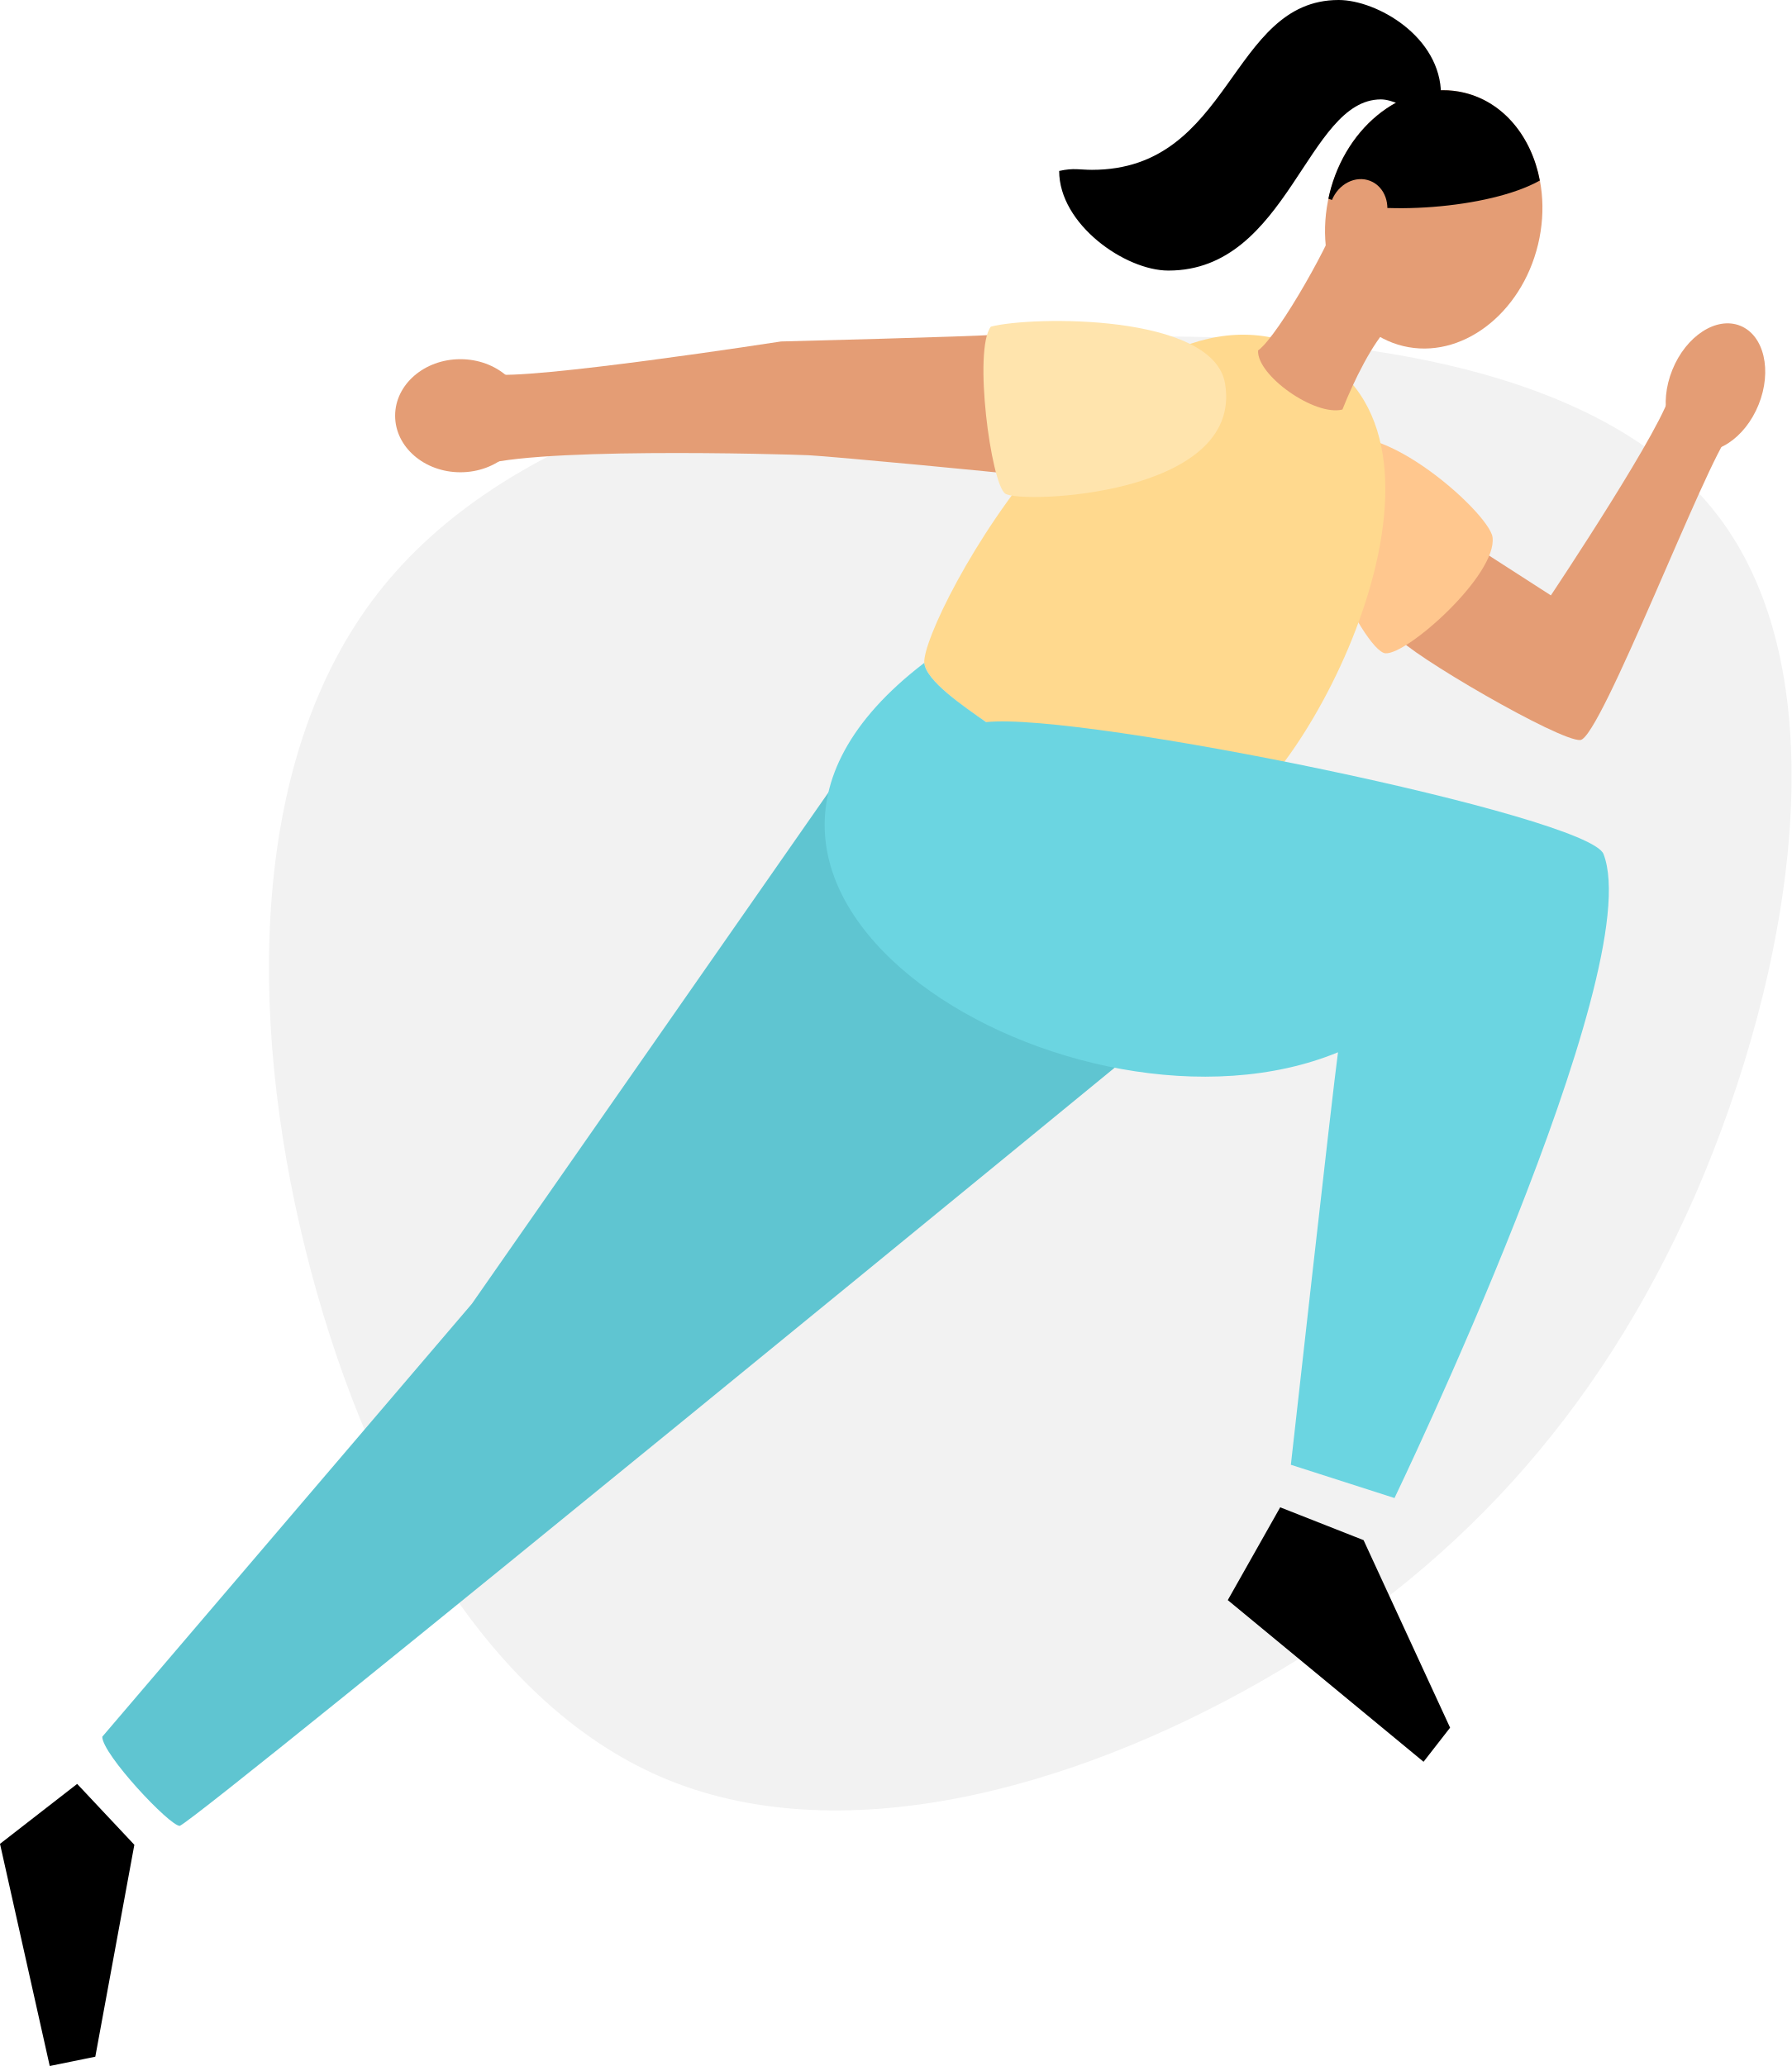
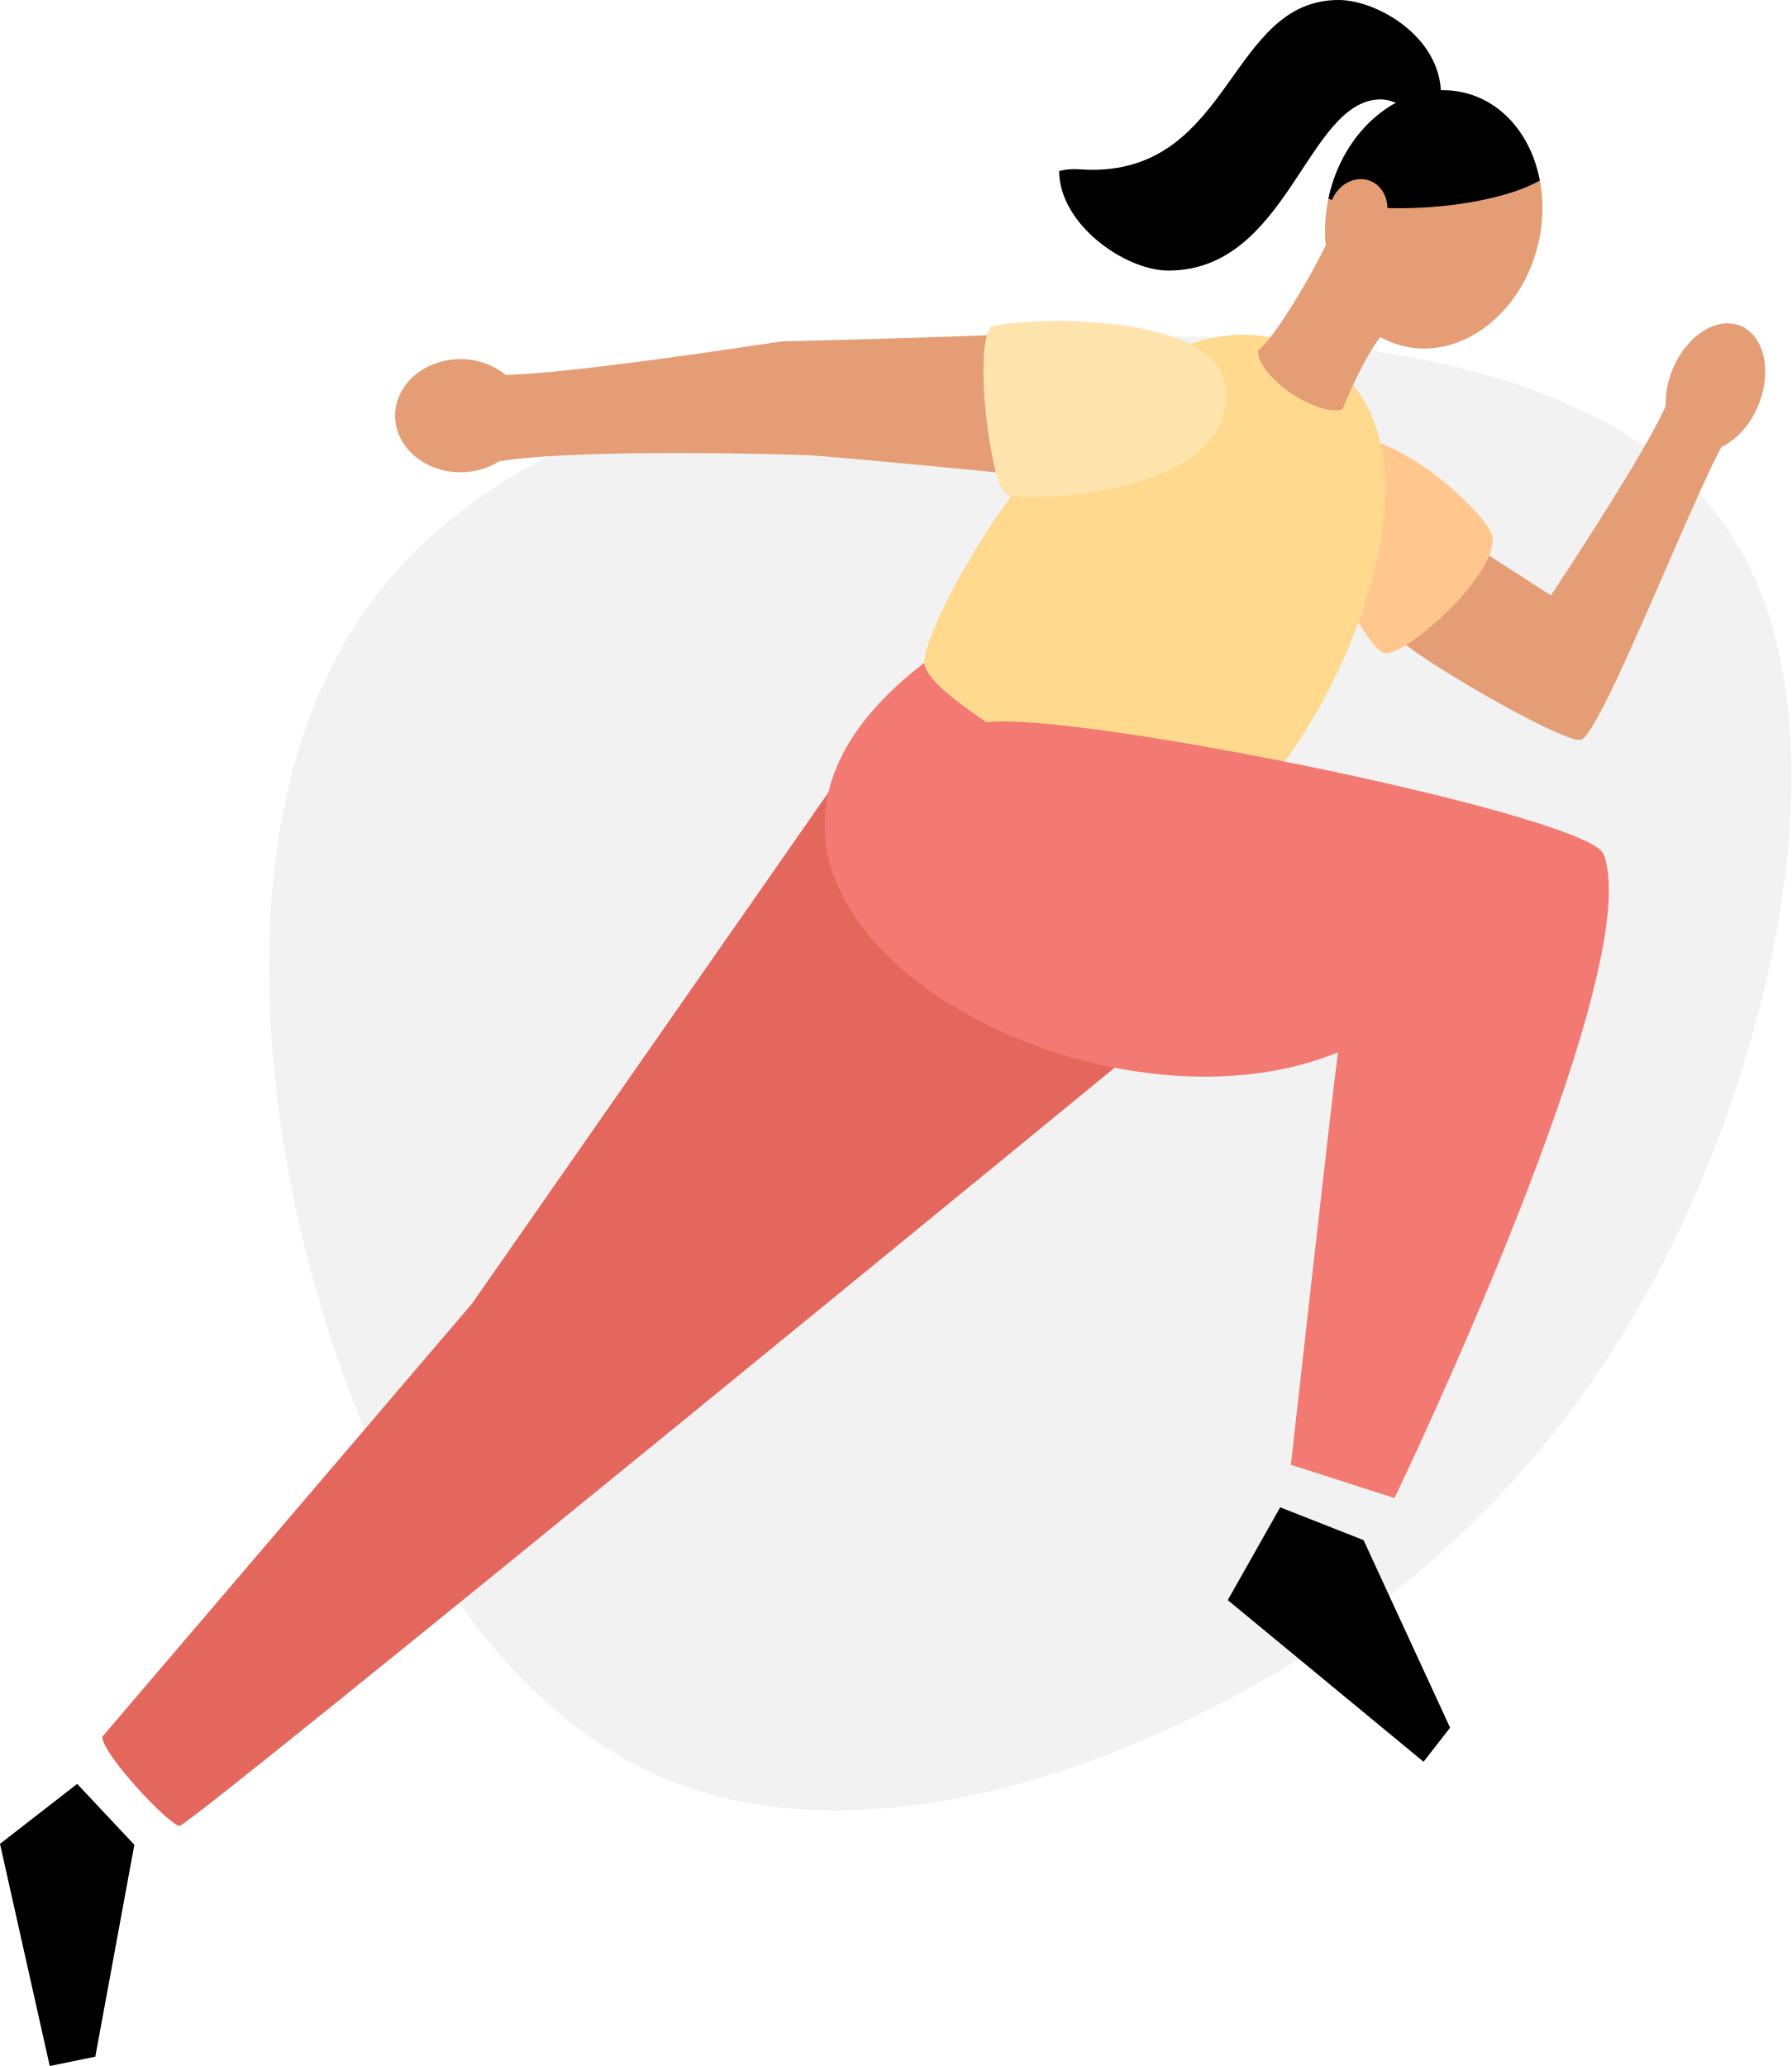
<svg xmlns="http://www.w3.org/2000/svg" width="627.87" height="724.17" viewBox="0 0 627.87 724.17">
  <g id="Layer_2" data-name="Layer 2">
    <g id="vector">
      <path d="M602,180.71c43.44,56.81,26.18,159.8-8,238.34-34.38,78.39-85.73,132.48-152.33,170.45s-148.3,60.13-210.3,33.23-104-102.56-124.42-185.12c-20.43-82.71-19-172.18,25.17-229.29s131-81.7,226.7-88.6C454.3,113,558.58,123.74,602,180.71Z" fill="#f2f2f2" />
-       <path d="M314.36,243.28,165.37,457,35.84,608.76C35.84,614.87,59.39,640,63,640c8.84-4.08,346.23-281,346.23-281Z" fill="#5fc5d1" />
+       <path d="M314.36,243.28,165.37,457,35.84,608.76C35.84,614.87,59.39,640,63,640c8.84-4.08,346.23-281,346.23-281Z" fill="#E4675E" />
      <path d="M348.49,117.32c-6.09.63-74.79,2.37-74.79,2.37S184.22,133.56,172,131.1c-7.46-1.5-15.26,37.91-5.87,33,14.51-7.68,110-4.87,117.31-4.53s70.09,6.26,72.35,6.78S348.49,117.32,348.49,117.32Z" fill="#e49d75" />
      <path d="M489.6,223.13c3.84,5.87,57.08,36.9,64.23,36.26S598,161.44,606.2,152c1.77-2-20.26-20.57-20.7-15-.77,9.93-42,71.69-42,71.69l-27.33-17.6Z" fill="#e49d75" />
      <path d="M463.91,157.45c14.11-17,58.05,22,59.15,30.88,1.63,13.16-30,41.32-37.57,40.66S450.46,173.68,463.91,157.45Z" fill="#ffc78e" />
      <path d="M461.52,124.36c58.36,33.06-4.64,151.89-33.19,163.07-15.29,6-103.48-40-104.43-55.07S393.48,85.82,461.52,124.36Z" fill="#ffd98e" />
      <path d="M429.33,134.51C435.86,174,357.24,176.7,352.24,173s-11.2-50.45-5-58.5C361.25,110.8,425.24,109.73,429.33,134.51Z" fill="#ffe4ad" />
-       <path d="M323.9,232.36c-105.7,80.75,53.88,174,145,136.48C467,382.5,452.38,513.43,452.38,513.43l36.32,11.66s89.06-185,73.24-225.74c-5.17-13.33-182.69-49.88-216.35-46.23C337.55,247.5,324.48,238.59,323.9,232.36Z" fill="#6bd5e1" />
+       <path d="M323.9,232.36c-105.7,80.75,53.88,174,145,136.48C467,382.5,452.38,513.43,452.38,513.43l36.32,11.66s89.06-185,73.24-225.74c-5.17-13.33-182.69-49.88-216.35-46.23C337.55,247.5,324.48,238.59,323.9,232.36Z" fill="#F37A72" />
      <polygon points="448.64 528.34 430.27 560.87 498.88 617.53 508.18 605.58 477.86 539.85 448.64 528.34" />
      <polygon points="27.04 625.29 0 646.3 17.43 724.17 33.4 720.91 47.08 646.63 27.04 625.29" />
      <ellipse cx="601.19" cy="135.76" rx="23.25" ry="16.3" transform="translate(250.36 642.49) rotate(-68.03)" fill="#e49d75" />
      <ellipse cx="161.34" cy="145.72" rx="22.87" ry="19.82" fill="#e49d75" />
      <ellipse cx="502.43" cy="76.89" rx="45.67" ry="37.6" transform="translate(309.98 547.33) rotate(-76.45)" fill="#e49d75" />
      <path d="M539.63,63.28C536.73,48,527,35.83,513.13,32.5c-20.19-4.87-41.35,11.07-47.26,35.58-.12.53-.23,1.06-.34,1.58C482.25,75.78,521.73,73.31,539.63,63.28Z" />
      <path d="M469.07,75.09c-.95,6.64-20.82,42.43-28.18,47.75-.48,8.74,19.86,23.16,29.56,20.71,3.95-10,10.71-23.76,16.63-29.38S469.07,75.09,469.07,75.09Z" fill="#e49d75" />
      <path d="M505,33.25C505,12.76,482.4,0,469.13,0c-38.27,0-37.37,59.53-86.46,59.53-4.38,0-6.35-.75-11.49.39,0,18.7,23.11,34.92,38.29,34.92,42.09,0,48.47-60,74.48-60,4,0,9.28,3.09,9.28,3.09Z" />
      <ellipse cx="477.79" cy="75.52" rx="11.34" ry="9.99" transform="matrix(0.37, -0.93, 0.93, 0.37, 228.99, 490.36)" fill="#e49d75" />
    </g>
  </g>
</svg>
